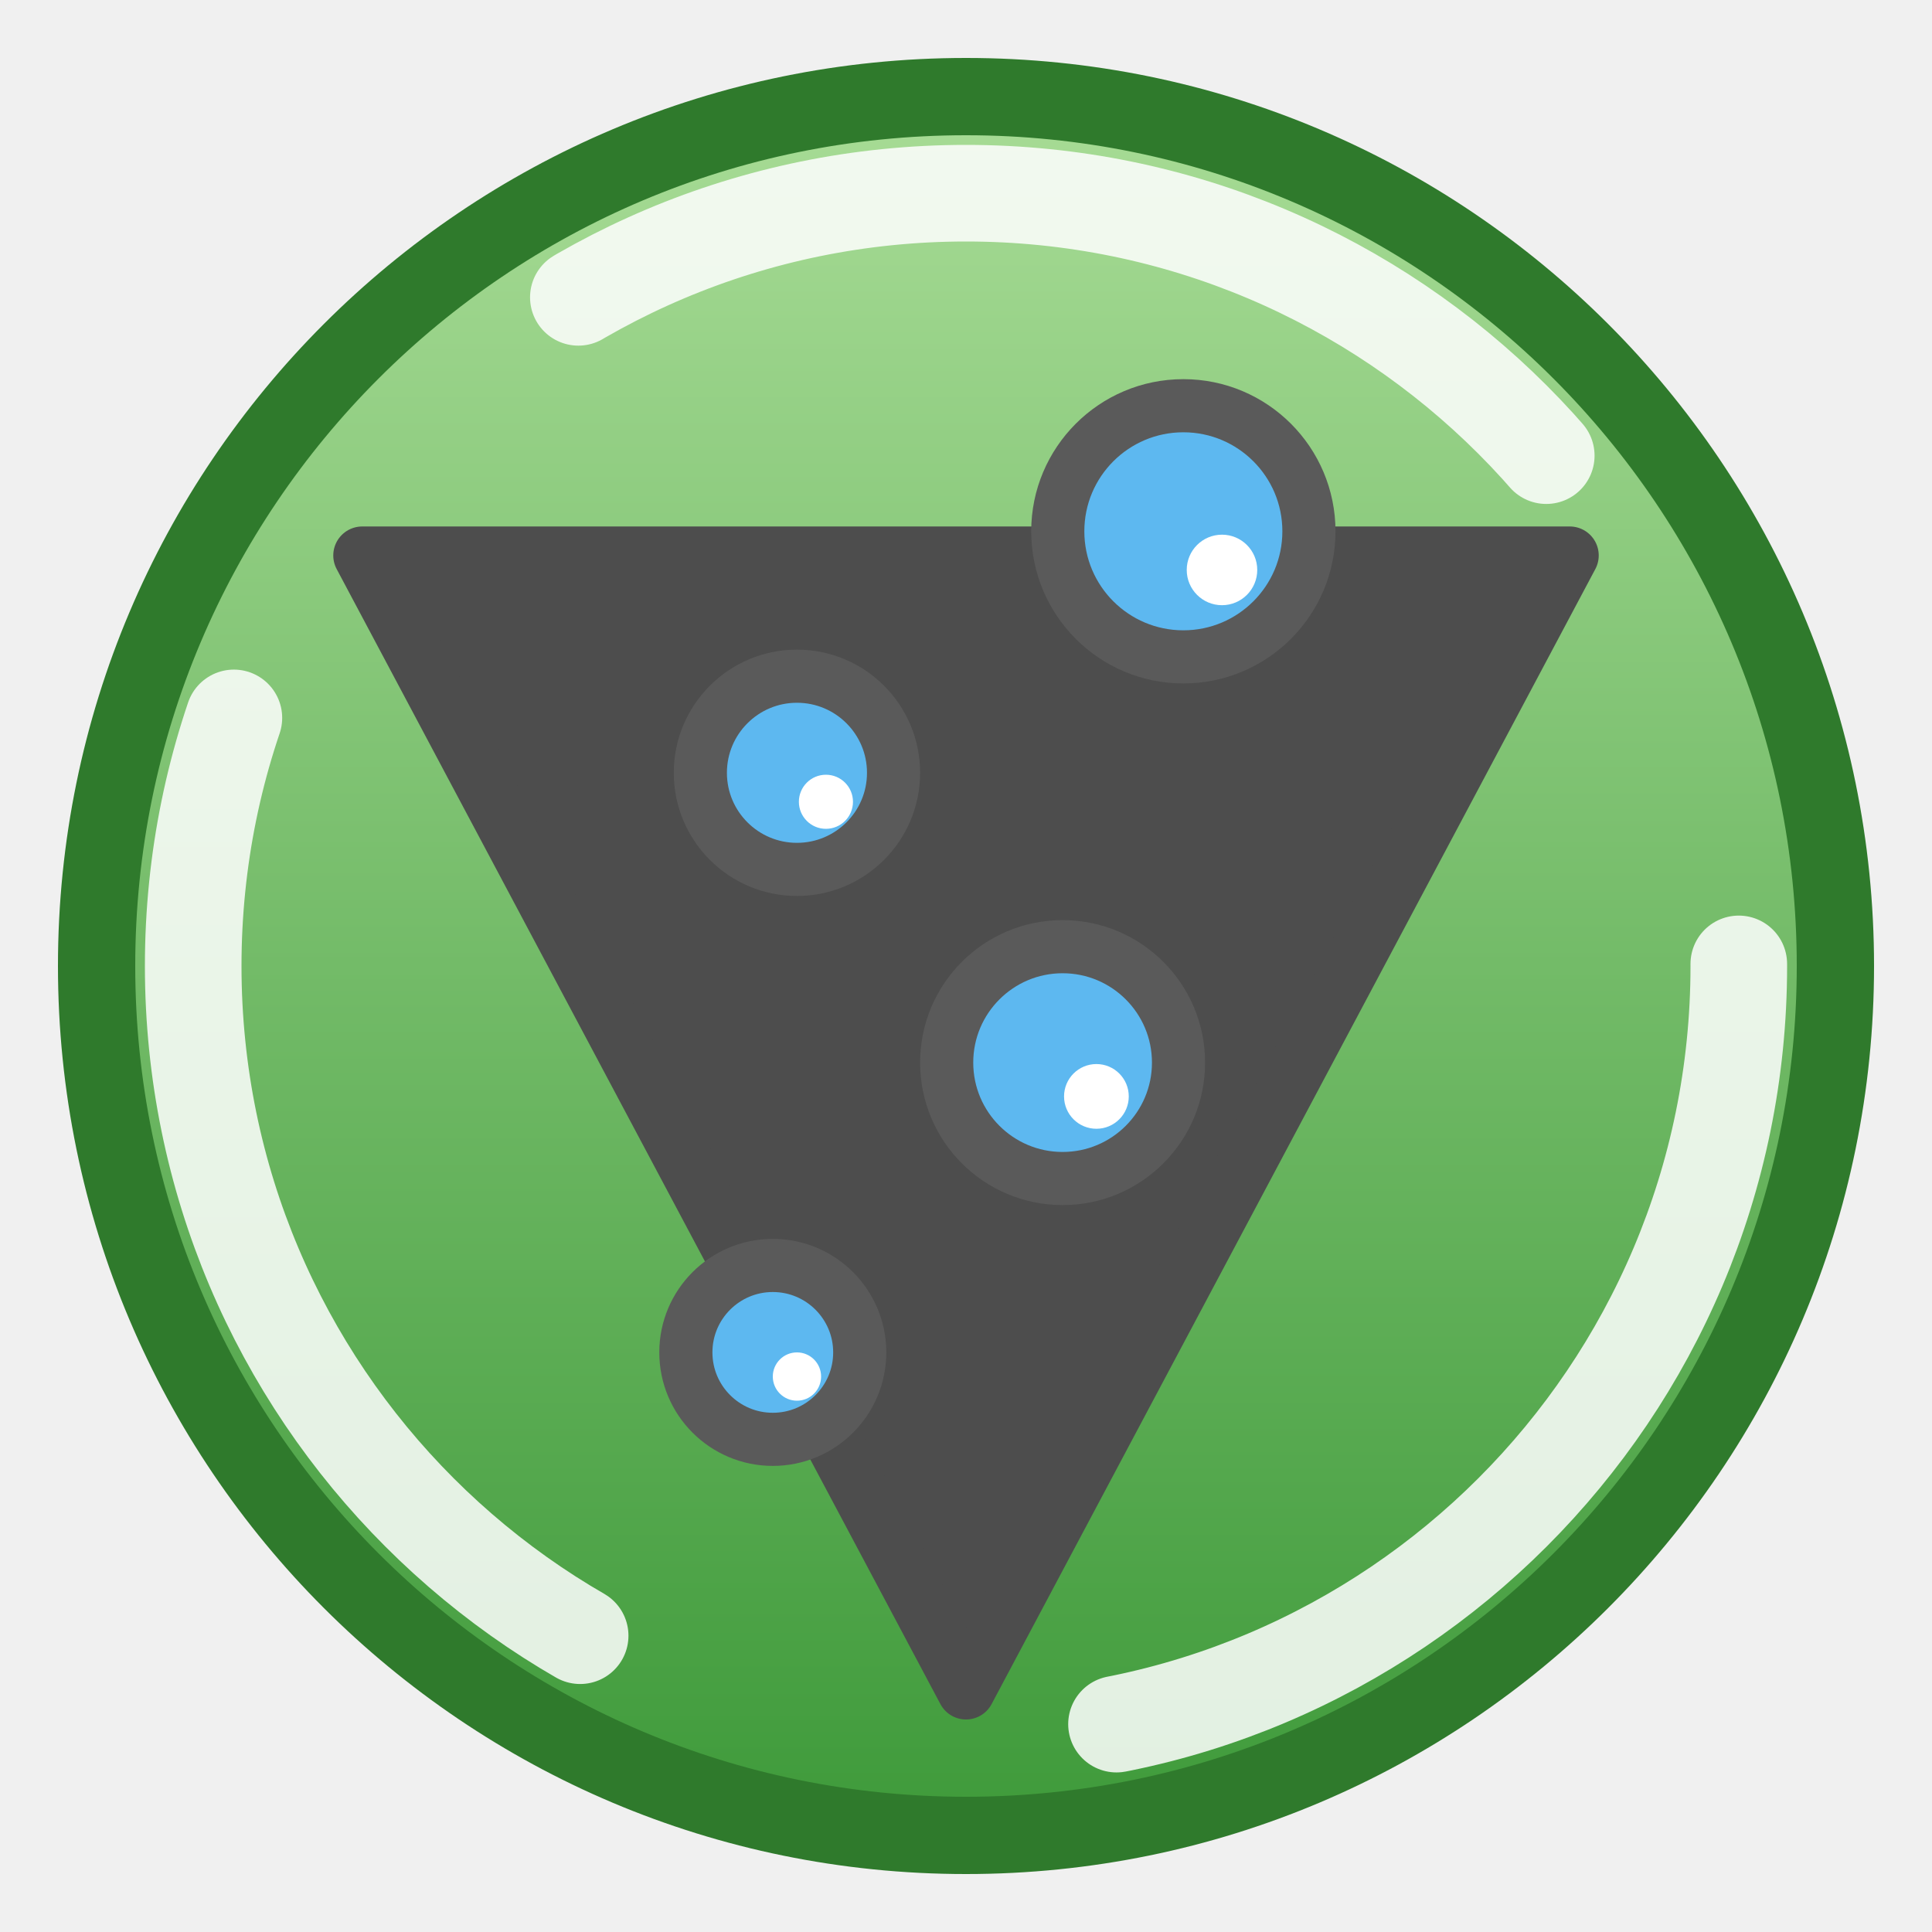
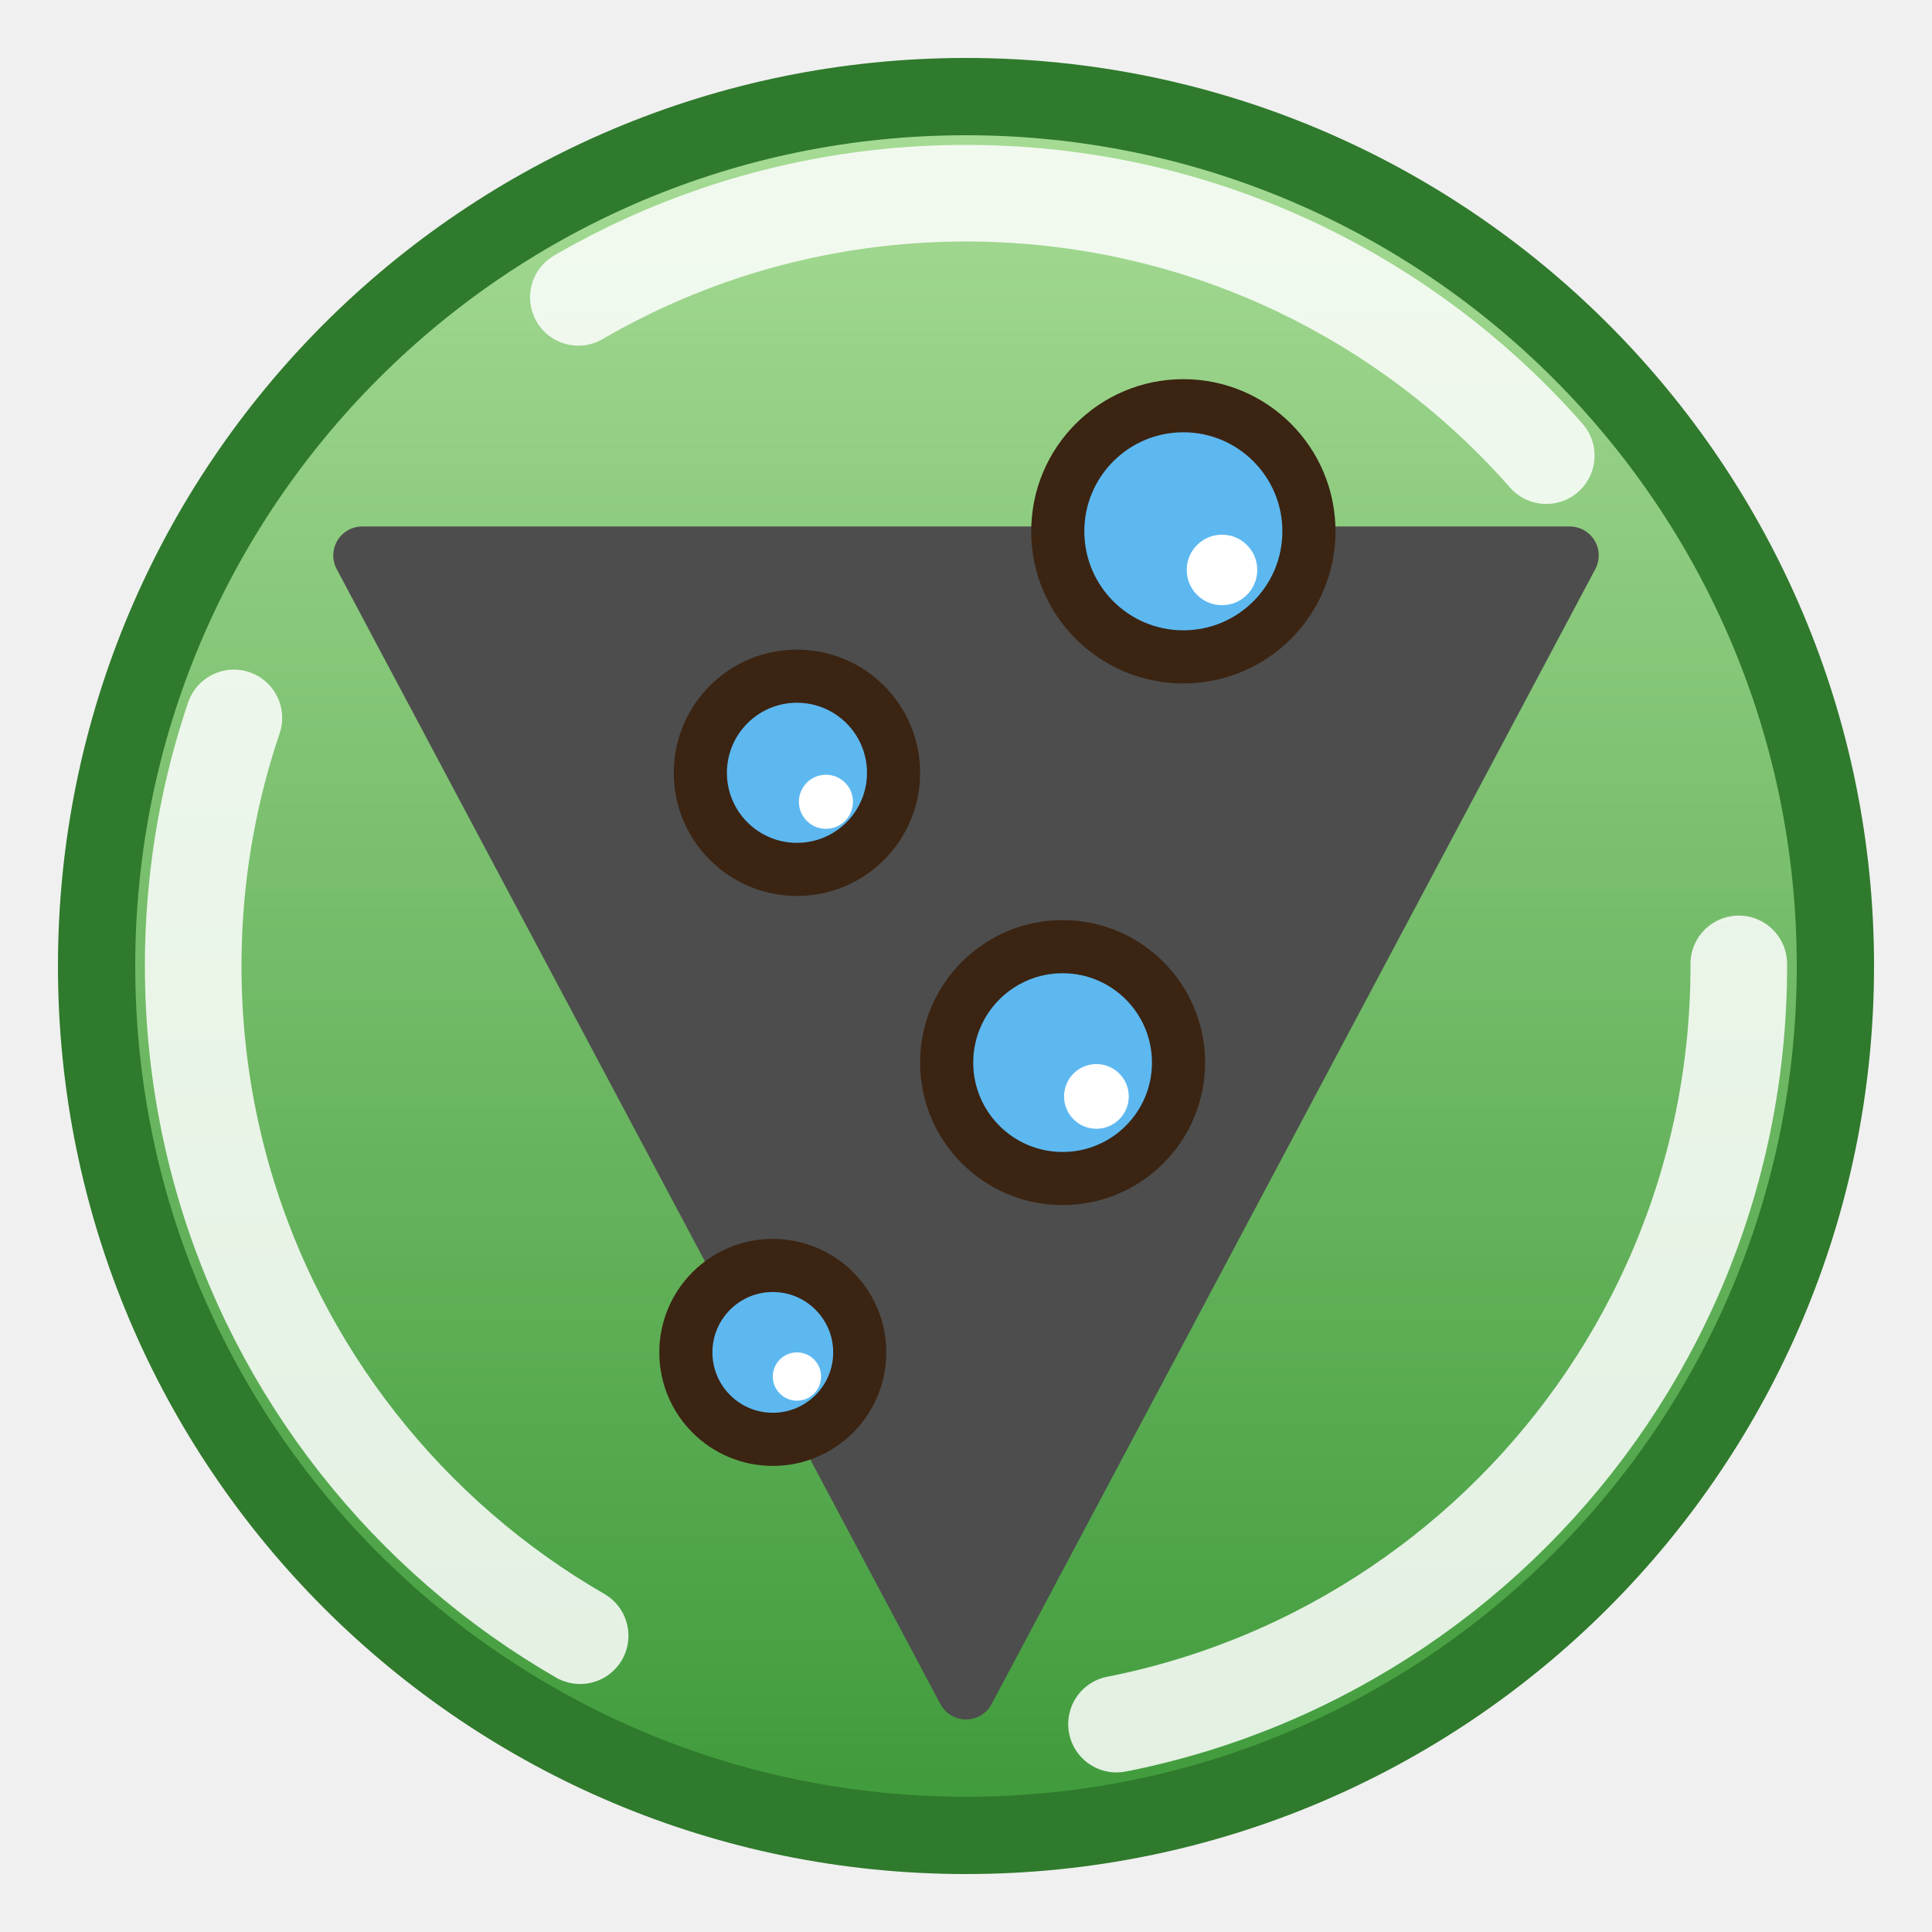
<svg xmlns="http://www.w3.org/2000/svg" width="40" height="40" viewBox="0 0 40 40" role="img" aria-labelledby="title">
  <defs>
    <linearGradient id="gK" x1="0" y1="0" x2="0" y2="1">
      <stop offset="0" stop-color="#A8DC96" />
      <stop offset="1" stop-color="#3E9A3A" />
    </linearGradient>
  </defs>
  <circle cx="20" cy="20" r="18" fill="url(#gK)" stroke="#2F7A2C" stroke-width="1.6" />
  <circle cx="20" cy="20" r="16" fill="none" stroke="#FFFFFF" stroke-opacity="0.85" stroke-width="2" stroke-linecap="round" stroke-dasharray="22 11.5">
    <animateTransform attributeName="transform" type="rotate" from="0 20 20" to="360 20 20" dur="1.6s" repeatCount="indefinite" />
  </circle>
  <g transform="rotate(180 20 20)">
    <path d="M20,5 L32.5,28.5 L7.5,28.5 Z" fill="#4D4D4D" stroke="#4D4D4D" stroke-width="1.2" stroke-linejoin="round" />
  </g>
  <g transform="rotate(180 20 20)">
    <g opacity="1">
      <animate attributeName="opacity" values="0;1;1;0" keyTimes="0;0.15;0.75;1" dur="2.4s" begin="0.00s" repeatCount="indefinite" />
      <animateTransform attributeName="transform" type="translate" values="0 8;0 -8" dur="2.4s" begin="0.00s" repeatCount="indefinite" />
-       <circle cx="15.5" cy="29" r="2.6" fill="#5DB8F0" stroke="#5A5A5A" stroke-width="1.1" />
+       <circle cx="15.5" cy="29" r="2.6" fill="#5DB8F0" stroke="#3B2412" stroke-width="1.1" />
      <circle cx="14.7" cy="28.2" r="0.73" fill="#FFFFFF" />
    </g>
    <g opacity="1">
      <animate attributeName="opacity" values="0;1;1;0" keyTimes="0;0.15;0.75;1" dur="2.4s" begin="0.60s" repeatCount="indefinite" />
      <animateTransform attributeName="transform" type="translate" values="0 8;0 -8" dur="2.4s" begin="0.60s" repeatCount="indefinite" />
-       <circle cx="23.5" cy="24" r="2.0" fill="#5DB8F0" stroke="#5A5A5A" stroke-width="1.1" />
+       <circle cx="23.5" cy="24" r="2.0" fill="#5DB8F0" stroke="#3B2412" stroke-width="1.1" />
      <circle cx="22.9" cy="23.4" r="0.56" fill="#FFFFFF" />
    </g>
    <g opacity="1">
      <animate attributeName="opacity" values="0;1;1;0" keyTimes="0;0.15;0.75;1" dur="2.4s" begin="1.20s" repeatCount="indefinite" />
      <animateTransform attributeName="transform" type="translate" values="0 8;0 -8" dur="2.4s" begin="1.20s" repeatCount="indefinite" />
-       <circle cx="18" cy="18" r="2.4" fill="#5DB8F0" stroke="#5A5A5A" stroke-width="1.1" />
+       <circle cx="18" cy="18" r="2.4" fill="#5DB8F0" stroke="#3B2412" stroke-width="1.1" />
      <circle cx="17.3" cy="17.3" r="0.67" fill="#FFFFFF" />
    </g>
    <g opacity="1">
      <animate attributeName="opacity" values="0;1;1;0" keyTimes="0;0.15;0.75;1" dur="2.4s" begin="1.80s" repeatCount="indefinite" />
      <animateTransform attributeName="transform" type="translate" values="0 8;0 -8" dur="2.4s" begin="1.80s" repeatCount="indefinite" />
-       <circle cx="24" cy="12" r="1.8" fill="#5DB8F0" stroke="#5A5A5A" stroke-width="1.1" />
+       <circle cx="24" cy="12" r="1.8" fill="#5DB8F0" stroke="#3B2412" stroke-width="1.1" />
      <circle cx="23.5" cy="11.5" r="0.50" fill="#FFFFFF" />
    </g>
  </g>
</svg>
